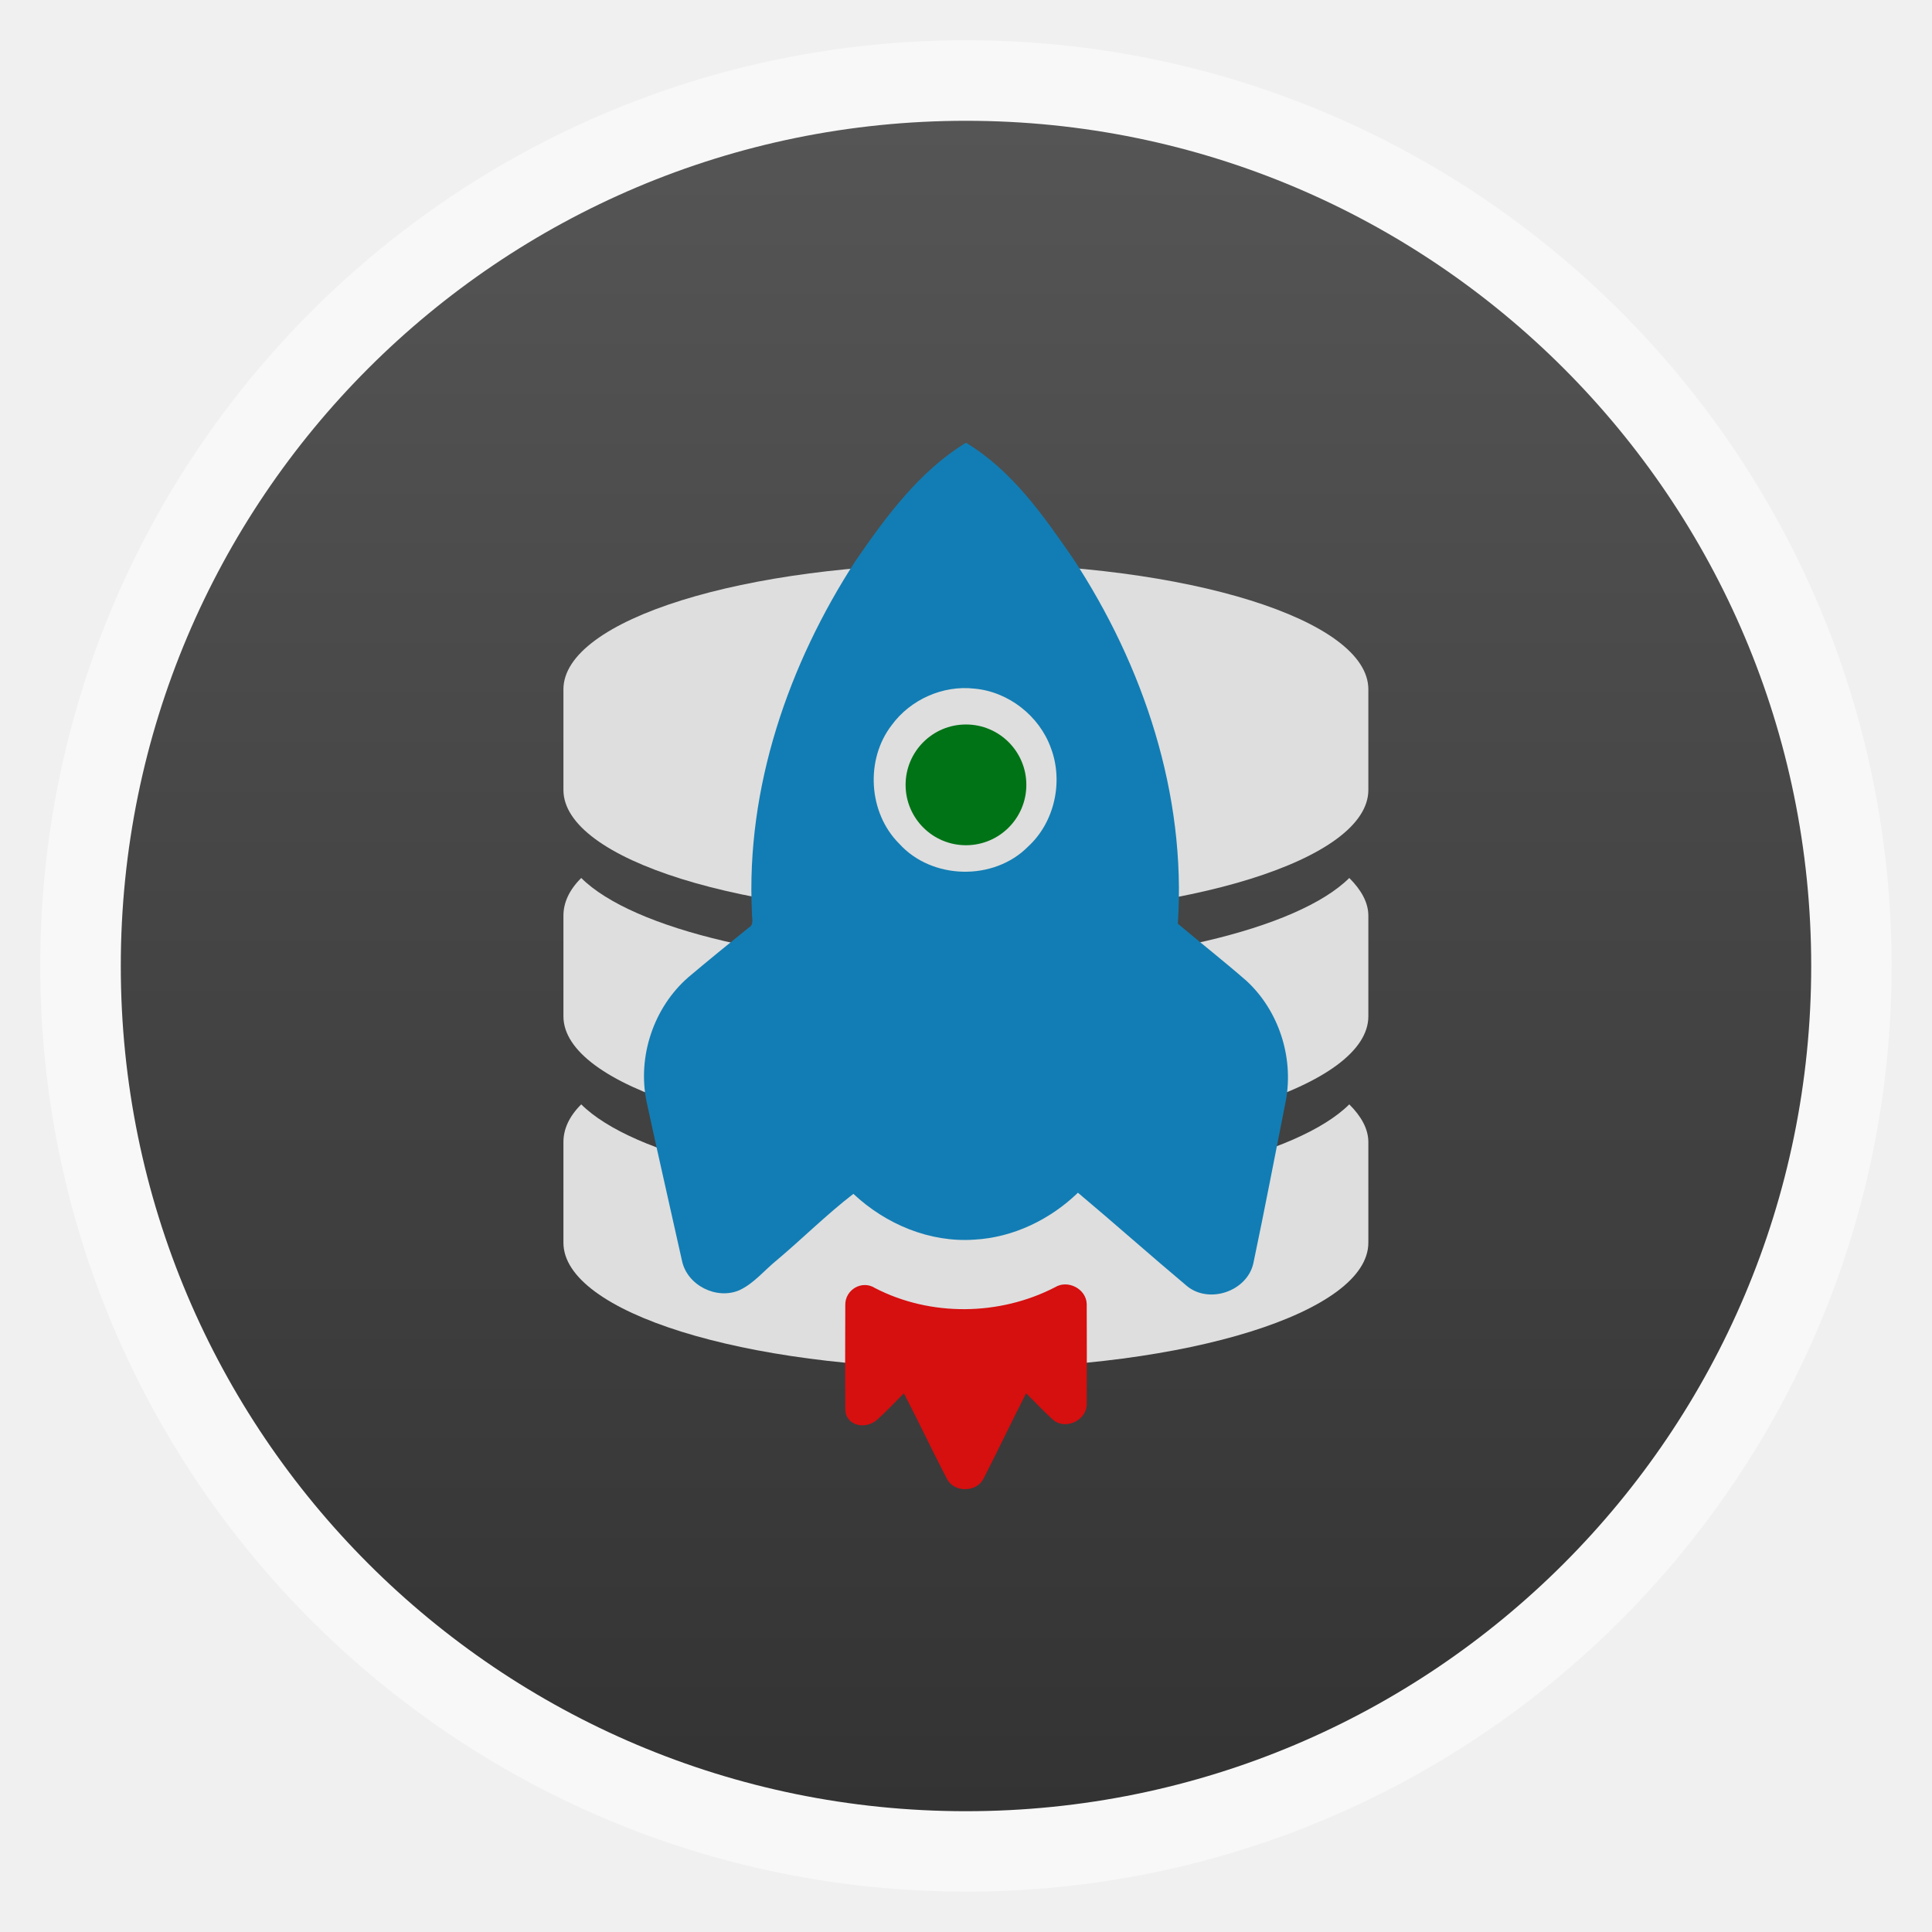
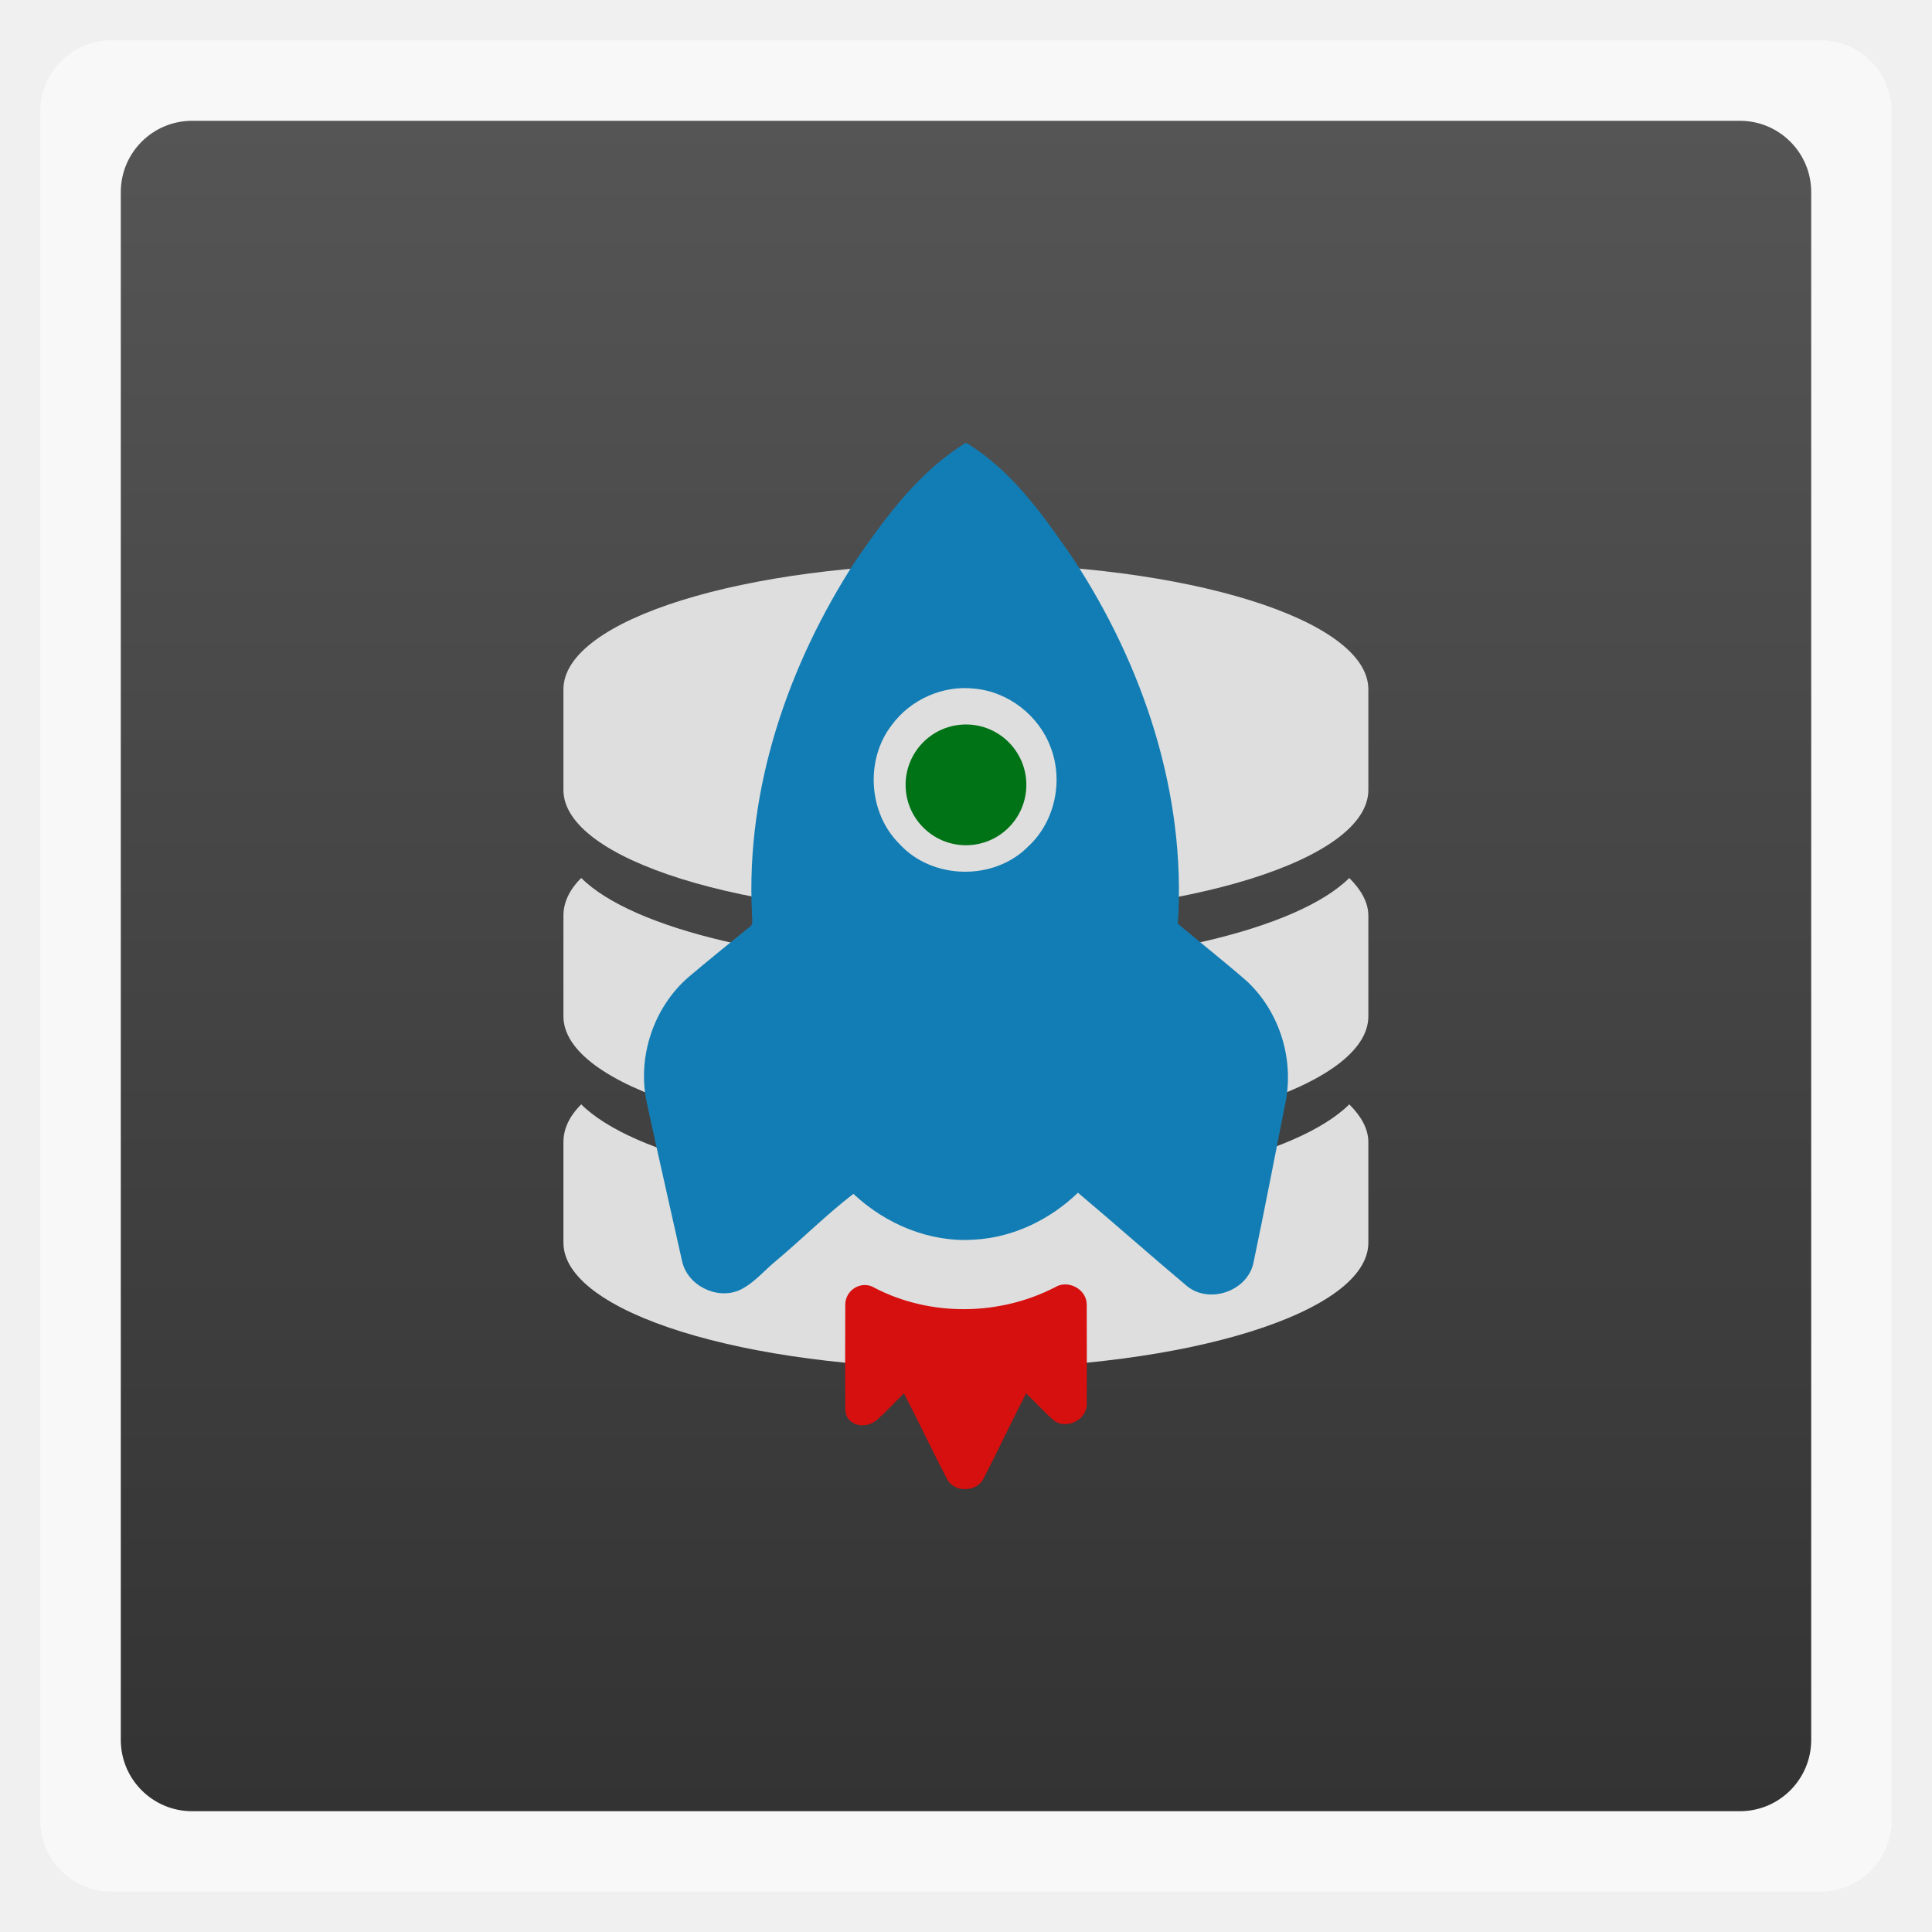
<svg xmlns="http://www.w3.org/2000/svg" xmlns:xlink="http://www.w3.org/1999/xlink" width="48" viewBox="0 0 13.547 13.547" height="48">
  <defs>
    <clipPath>
      <rect width="60" x="306" y="142" rx="12.5" height="60" transform="matrix(0 -1 1 0 0 0)" fill="url(#A)" color="#bebebe" />
    </clipPath>
    <clipPath>
      <path d="m 328,238 c -7.732,0 -14,6.268 -14,14 0,7.732 6.268,14 14,14 7.732,0 14,-6.268 14,-14 0,-7.732 -6.268,-14 -14,-14 z m 0,8.75 c 2.899,0 5.25,2.351 5.25,5.25 0,2.899 -2.351,5.25 -5.25,5.25 -2.899,0 -5.25,-2.351 -5.25,-5.25 0,-2.899 2.351,-5.25 5.25,-5.25 z m 0,1.75 c -1.933,0 -3.5,1.567 -3.5,3.5 0,1.933 1.567,3.5 3.5,3.5 1.933,0 3.5,-1.567 3.5,-3.5 0,-1.933 -1.567,-3.5 -3.5,-3.5 z m 0,1.75 c 0.966,0 1.75,0.784 1.75,1.75 0,0.966 -0.784,1.75 -1.75,1.75 -0.966,0 -1.75,-0.784 -1.75,-1.75 0,-0.966 0.784,-1.75 1.75,-1.75 z" />
    </clipPath>
    <clipPath>
      <path d="m 328,238 c -7.732,0 -14,6.268 -14,14 0,7.732 6.268,14 14,14 7.732,0 14,-6.268 14,-14 0,-7.732 -6.268,-14 -14,-14 z m 0,9.906 c 2.209,0 4,1.791 4,4 0,2.209 -1.791,4 -4,4 -2.209,0 -4,-1.791 -4,-4 0,-2.209 1.791,-4 4,-4 z m 0,1 c -1.657,0 -3,1.343 -3,3 0,1.657 1.343,3 3,3 1.657,0 3,-1.343 3,-3 0,-1.657 -1.343,-3 -3,-3 z m 0,1 c 1.105,0 2,0.895 2,2 0,1.105 -0.895,2 -2,2 -1.105,0 -2,-0.895 -2,-2 0,-1.105 0.895,-2 2,-2 z" />
    </clipPath>
    <clipPath>
      <rect width="90" x="307" y="31" rx="18.75" height="90" fill="url(#B)" color="#bebebe" />
    </clipPath>
    <clipPath>
      <path d="m 328,256 15,11 0,-27 -15,0 z" />
    </clipPath>
    <clipPath>
      <rect width="42" x="307" y="223" rx="9" height="42" transform="rotate(90)" fill="url(#C)" color="#bebebe" />
    </clipPath>
    <clipPath>
      <rect width="42" x="307" y="223" rx="9" height="42" transform="rotate(90)" fill="url(#0)" color="#bebebe" />
    </clipPath>
    <clipPath>
      <rect width="30" x="433" y="29" rx="4" height="30" opacity="0.2" fill="#6d6d6d" color="#bebebe" />
    </clipPath>
    <clipPath>
      <rect width="60" x="306" y="142" rx="12.5" height="60" transform="matrix(0 -1 1 0 0 0)" fill="url(#1)" color="#bebebe" />
    </clipPath>
    <clipPath>
      <rect width="22" x="433" y="77" rx="5" height="22" color="#bebebe" />
    </clipPath>
    <clipPath>
      <rect width="16" x="432" y="116" rx="3" height="16" color="#bebebe" />
    </clipPath>
    <clipPath>
      <path d="m 328,242.094 c -7.732,0 -14,6.268 -14,14 0,7.732 6.268,14 14,14 7.732,0 14,-6.268 14,-14 0,-7.732 -6.268,-14 -14,-14 z m 0,9.906 c 2.209,0 4,1.791 4,4 0,2.209 -1.791,4 -4,4 -2.209,0 -4,-1.791 -4,-4 0,-2.209 1.791,-4 4,-4 z m 0,1 c -1.657,0 -3,1.343 -3,3 0,1.657 1.343,3 3,3 1.657,0 3,-1.343 3,-3 0,-1.657 -1.343,-3 -3,-3 z m 0,1 c 1.105,0 2,0.895 2,2 0,1.105 -0.895,2 -2,2 -1.105,0 -2,-0.895 -2,-2 0,-1.105 0.895,-2 2,-2 z" />
    </clipPath>
    <clipPath>
      <rect width="22" x="433" y="77" rx="3" height="22" opacity="0.2" fill="#6d6d6d" color="#bebebe" />
    </clipPath>
    <clipPath>
      <rect width="16" x="432" y="116" rx="2" height="16" opacity="0.2" fill="#6d6d6d" color="#bebebe" />
    </clipPath>
    <clipPath>
      <rect width="240" x="24" y="36" rx="50" height="240" fill="#986767" color="#bebebe" />
    </clipPath>
    <clipPath>
      <rect width="22" x="433" y="77" rx="4" height="22" color="#bebebe" />
    </clipPath>
    <clipPath>
      <rect width="30" x="433" y="29" rx="4" height="30" opacity="0.2" fill="#6d6d6d" color="#bebebe" />
    </clipPath>
    <clipPath>
      <rect width="16" x="432" y="116" rx="2" height="16" opacity="0.2" fill="#6d6d6d" color="#bebebe" />
    </clipPath>
    <clipPath>
      <path d="m 444,88 c -4.418,0 -8,3.582 -8,8 0,4.418 3.582,8 8,8 4.418,0 8,-3.582 8,-8 0,-4.418 -3.582,-8 -8,-8 z m 0,5 c 1.657,0 3,1.343 3,3 0,1.657 -1.343,3 -3,3 -1.657,0 -3,-1.343 -3,-3 0,-1.657 1.343,-3 3,-3 z m 0,1 c -1.105,0 -2,0.895 -2,2 0,1.105 0.895,2 2,2 1.105,0 2,-0.895 2,-2 0,-1.105 -0.895,-2 -2,-2 z m 0,1 c 0.552,0 1,0.448 1,1 0,0.552 -0.448,1 -1,1 -0.552,0 -1,-0.448 -1,-1 0,-0.552 0.448,-1 1,-1 z" />
    </clipPath>
    <clipPath>
      <rect width="22" x="433" y="77" rx="5" height="22" color="#bebebe" />
    </clipPath>
    <clipPath>
      <rect width="30" x="433" y="29" rx="6" height="30" color="#bebebe" />
    </clipPath>
    <clipPath>
      <path d="m 328,242.094 c -7.732,0 -14,6.268 -14,14 0,7.732 6.268,14 14,14 7.732,0 14,-6.268 14,-14 0,-7.732 -6.268,-14 -14,-14 z M 328,252 c 2.209,0 4,1.791 4,4 0,2.209 -1.791,4 -4,4 -2.209,0 -4,-1.791 -4,-4 0,-2.209 1.791,-4 4,-4 z m 0,1 c -1.657,0 -3,1.343 -3,3 0,1.657 1.343,3 3,3 1.657,0 3,-1.343 3,-3 0,-1.657 -1.343,-3 -3,-3 z m 0,1 c 1.105,0 2,0.895 2,2 0,1.105 -0.895,2 -2,2 -1.105,0 -2,-0.895 -2,-2 0,-1.105 0.895,-2 2,-2 z" />
    </clipPath>
    <clipPath>
      <rect width="240" x="24" y="36" rx="50" height="240" fill="#986767" color="#bebebe" />
    </clipPath>
    <clipPath>
      <rect width="30" x="433" y="29" rx="6" height="30" color="#bebebe" />
    </clipPath>
    <clipPath>
      <rect width="22" x="433" y="77" rx="4" height="22" color="#bebebe" />
    </clipPath>
    <clipPath>
      <path d="m 451.388,127.371 c -3.314,0 -6,2.686 -6,6 0,3.314 2.686,6 6,6 3.314,0 6,-2.686 6,-6 0,-3.314 -2.686,-6 -6,-6 z m 0,3 c 1.657,0 3,1.343 3,3 0,1.657 -1.343,3 -3,3 -1.657,0 -3,-1.343 -3,-3 0,-1.657 1.343,-3 3,-3 z m 0,1 c -1.105,0 -2,0.895 -2,2 0,1.105 0.895,2 2,2 1.105,0 2,-0.895 2,-2 0,-1.105 -0.895,-2 -2,-2 z m 0,1 c 0.552,0 1,0.448 1,1 0,0.552 -0.448,1 -1,1 -0.552,0 -1,-0.448 -1,-1 0,-0.552 0.448,-1 1,-1 z" />
    </clipPath>
    <clipPath>
      <path d="m 144,76 c -44.183,0 -80,35.817 -80,80 0,44.183 35.817,80 80,80 44.183,0 80,-35.817 80,-80 0,-44.183 -35.817,-80 -80,-80 z m 0,56.607 c 12.624,0 22.857,10.233 22.857,22.857 0,12.624 -10.233,22.857 -22.857,22.857 -12.624,0 -22.857,-10.233 -22.857,-22.857 0,-12.624 10.233,-22.857 22.857,-22.857 z m 0,5.714 c -9.468,0 -17.143,7.675 -17.143,17.143 0,9.468 7.675,17.143 17.143,17.143 9.468,0 17.143,-7.675 17.143,-17.143 0,-9.468 -7.675,-17.143 -17.143,-17.143 z m 0,5.714 c 6.312,0 11.429,5.117 11.429,11.429 0,6.312 -5.117,11.429 -11.429,11.429 -6.312,0 -11.429,-5.117 -11.429,-11.429 0,-6.312 5.117,-11.429 11.429,-11.429 z" />
    </clipPath>
    <clipPath>
      <rect width="20" x="434" y="78" rx="4" height="20" color="#bebebe" />
    </clipPath>
    <clipPath>
      <rect width="16" x="432" y="116" rx="3" height="16" color="#bebebe" />
    </clipPath>
    <clipPath>
      <path d="m 451.388,133.371 6.429,4.714 0,-11.571 -6.429,0 z" />
    </clipPath>
    <clipPath>
      <rect width="20" x="434" y="78" rx="4" height="20" color="#bebebe" />
    </clipPath>
    <clipPath>
      <path d="m 440,126 c -3.314,0 -6,2.686 -6,6 0,3.314 2.686,6 6,6 3.314,0 6,-2.686 6,-6 0,-3.314 -2.686,-6 -6,-6 z m 0,3 c 1.657,0 3,1.343 3,3 0,1.657 -1.343,3 -3,3 -1.657,0 -3,-1.343 -3,-3 0,-1.657 1.343,-3 3,-3 z m 0,1 c -1.105,0 -2,0.895 -2,2 0,1.105 0.895,2 2,2 1.105,0 2,-0.895 2,-2 0,-1.105 -0.895,-2 -2,-2 z m 0,1 c 0.552,0 1,0.448 1,1 0,0.552 -0.448,1 -1,1 -0.552,0 -1,-0.448 -1,-1 0,-0.552 0.448,-1 1,-1 z" />
    </clipPath>
    <clipPath>
      <rect width="16" x="432" y="116" rx="2" height="16" opacity="0.2" fill="#6d6d6d" color="#bebebe" />
    </clipPath>
    <clipPath>
      <rect width="90" x="307" y="31" rx="18.75" height="90" fill="url(#7)" color="#bebebe" />
    </clipPath>
    <clipPath>
      <rect width="22" x="433" y="77" rx="3" height="22" opacity="0.2" fill="#6d6d6d" color="#bebebe" />
    </clipPath>
    <clipPath>
      <rect width="20" x="434" y="78" rx="4" height="20" color="#bebebe" />
    </clipPath>
    <clipPath>
      <rect width="240" x="24" y="36" rx="50" height="240" fill="#986767" color="#bebebe" />
    </clipPath>
    <clipPath>
      <rect width="90" x="307" y="31" rx="18.75" height="90" fill="url(#3)" color="#bebebe" />
    </clipPath>
    <clipPath>
      <rect width="22" x="433" y="77" rx="4" height="22" color="#bebebe" />
    </clipPath>
    <clipPath>
      <rect width="30" x="433" y="29" rx="6" height="30" color="#bebebe" />
    </clipPath>
    <clipPath>
      <rect width="22" x="433" y="77" rx="5" height="22" color="#bebebe" />
    </clipPath>
    <clipPath>
      <rect width="16" x="432" y="116" rx="3" height="16" color="#bebebe" />
    </clipPath>
    <clipPath>
      <rect width="22" x="433" y="77" rx="3" height="22" opacity="0.2" fill="#6d6d6d" color="#bebebe" />
    </clipPath>
    <clipPath>
      <rect width="30" x="433" y="29" rx="4" height="30" opacity="0.2" fill="#6d6d6d" color="#bebebe" />
    </clipPath>
    <clipPath>
      <rect width="60" x="306" y="142" rx="12.5" height="60" transform="matrix(0 -1 1 0 0 0)" fill="url(#9)" color="#bebebe" />
    </clipPath>
    <clipPath>
      <rect width="42" x="307" y="223" rx="9" height="42" transform="rotate(90)" fill="url(#8)" color="#bebebe" />
    </clipPath>
    <linearGradient gradientTransform="matrix(.175 0 0 .175 302.8 216)" id="0" xlink:href="#2" y1="280" y2="40" x2="0" gradientUnits="userSpaceOnUse" />
    <linearGradient gradientTransform="matrix(.25 0 0 .25 300 132)" id="1" xlink:href="#2" y1="230" y2="90" x2="0" gradientUnits="userSpaceOnUse" />
    <linearGradient id="2">
      <stop stop-color="#f0f0f0" />
      <stop offset="1" stop-color="#f8f8f8" />
    </linearGradient>
    <linearGradient gradientTransform="translate(11.38843 1.3713)" xlink:href="#5" y1="140" y2="124" x2="0" gradientUnits="userSpaceOnUse" />
    <linearGradient gradientTransform="translate(0 4.09376)" xlink:href="#5" y1="273" y2="231" x2="0" gradientUnits="userSpaceOnUse" />
    <linearGradient gradientTransform="matrix(5.71429 0 0 5.71429 -1730.286 -1284)" xlink:href="#5" y1="273" y2="231" gradientUnits="userSpaceOnUse" x2="0" />
    <linearGradient gradientTransform="matrix(5.71429 0 0 5.71429 -1730.286 -1284)" xlink:href="#5" y1="273" y2="231" x2="0" gradientUnits="userSpaceOnUse" />
    <linearGradient gradientTransform="matrix(.375 0 0 .375 298 16)" xlink:href="#2" id="3" y1="230" y2="90" gradientUnits="userSpaceOnUse" x2="0" />
    <linearGradient id="4">
      <stop stop-color="#eaba31" />
      <stop offset="1" stop-color="#ff9200" />
    </linearGradient>
    <linearGradient id="5">
      <stop stop-color="#818181" />
      <stop offset="1" stop-color="#c5c5c5" />
    </linearGradient>
    <linearGradient id="6">
      <stop stop-color="#333" />
      <stop offset="1" stop-color="#555" />
    </linearGradient>
    <linearGradient xlink:href="#5" y1="140" y2="124" gradientUnits="userSpaceOnUse" x2="0" />
    <linearGradient xlink:href="#5" y1="107" y2="85" gradientUnits="userSpaceOnUse" x2="0" />
    <linearGradient xlink:href="#5" y1="107" y2="85" gradientUnits="userSpaceOnUse" x2="0" />
    <linearGradient gradientTransform="matrix(.375 0 0 .375 298 16)" id="7" xlink:href="#2" y1="230" y2="90" x2="0" gradientUnits="userSpaceOnUse" />
    <linearGradient gradientTransform="matrix(.175 0 0 .175 302.8 216)" xlink:href="#2" id="8" y1="280" y2="40" gradientUnits="userSpaceOnUse" x2="0" />
    <linearGradient xlink:href="#5" y1="140" y2="124" gradientUnits="userSpaceOnUse" x2="0" />
    <linearGradient gradientTransform="translate(11.38843 1.3713)" xlink:href="#5" y1="140" y2="124" gradientUnits="userSpaceOnUse" x2="0" />
    <linearGradient gradientTransform="translate(0 4.09376)" xlink:href="#5" y1="273" y2="231" gradientUnits="userSpaceOnUse" x2="0" />
    <linearGradient xlink:href="#5" y1="140" y2="124" gradientUnits="userSpaceOnUse" x2="0" />
    <linearGradient gradientTransform="translate(11.38843 1.3713)" xlink:href="#5" y1="140" y2="124" x2="0" gradientUnits="userSpaceOnUse" />
    <linearGradient gradientTransform="translate(0 4.09376)" xlink:href="#5" y1="273" y2="231" x2="0" gradientUnits="userSpaceOnUse" />
    <linearGradient gradientTransform="matrix(5.71429 0 0 5.71429 -1730.286 -1284)" xlink:href="#5" y1="273" y2="231" x2="0" gradientUnits="userSpaceOnUse" />
    <linearGradient gradientTransform="matrix(.25 0 0 .25 300 132)" xlink:href="#2" id="9" y1="230" y2="90" gradientUnits="userSpaceOnUse" x2="0" />
    <linearGradient gradientTransform="matrix(.25 0 0 .25 300 132)" id="A" xlink:href="#2" y1="230" y2="90" x2="0" gradientUnits="userSpaceOnUse" />
    <linearGradient gradientTransform="matrix(.375 0 0 .375 298 16)" id="B" xlink:href="#2" y1="230" y2="90" x2="0" gradientUnits="userSpaceOnUse" />
    <linearGradient gradientTransform="matrix(.175 0 0 .175 302.8 216)" id="C" xlink:href="#2" y1="280" y2="40" x2="0" gradientUnits="userSpaceOnUse" />
    <linearGradient xlink:href="#5" y1="107" y2="85" gradientUnits="userSpaceOnUse" x2="0" />
    <radialGradient cx="328" cy="255.42" gradientTransform="matrix(2.85714 0 0 2.85714 -609.1435 -473.6666)" xlink:href="#4" r="7" gradientUnits="userSpaceOnUse" />
    <radialGradient cx="328" cy="255.42" gradientTransform="matrix(1.22449 0 0 1.22449 49.7555 -179.343)" xlink:href="#4" r="7" gradientUnits="userSpaceOnUse" />
    <radialGradient cx="328" cy="255.42" gradientTransform="matrix(2.85714 0 0 2.85714 -609.1435 -473.6666)" xlink:href="#4" r="7" gradientUnits="userSpaceOnUse" />
    <radialGradient cx="328" cy="255.42" gradientTransform="matrix(2.85714 0 0 2.85714 -609.1435 -473.6666)" xlink:href="#4" r="7" gradientUnits="userSpaceOnUse" />
    <radialGradient cx="328" cy="255.42" gradientTransform="matrix(1.22449 0 0 1.22449 49.7555 -179.343)" xlink:href="#4" r="7" gradientUnits="userSpaceOnUse" />
    <radialGradient cx="328" cy="255.42" gradientTransform="matrix(1.22449 0 0 1.22449 49.7555 -179.343)" xlink:href="#4" r="7" gradientUnits="userSpaceOnUse" />
    <linearGradient xlink:href="#6" id="D" gradientUnits="userSpaceOnUse" gradientTransform="translate(-13.53783,-0.01017)" x1="0.838" x2="12.691" />
  </defs>
-   <rect height="12.982" rx="6.491" y="0.282" x="0.282" width="12.982" opacity="0.5" fill="#ffffff" color="#bebebe" stroke-width="0.184" />
-   <rect transform="matrix(0,-1,1,0,0,0)" height="11.853" rx="5.926" y="0.847" x="-12.7" width="11.853" fill="url(#D)" color="#bebebe" stroke-width="0.184" />
+   <rect height="12.982" rx="0.5" y="0.282" x="0.282" width="12.982" opacity="0.5" fill="#ffffff" color="#bebebe" stroke-width="0.184" />
+   <rect transform="matrix(0,-1,1,0,0,0)" height="11.853" rx="0.5" y="0.847" x="-12.7" width="11.853" fill="url(#D)" color="#bebebe" stroke-width="0.184" />
  <g transform="matrix(.05655 0 0 .05655 -.46567 10.16662)" fill="#dedede">
    <path d="m 128,-109.903 c -27.561,0 -49.903,6.982 -49.903,15.595 v 12.476 c 0,8.613 22.341,15.595 49.903,15.595 27.56,0 49.903,-6.982 49.903,-15.595 v -12.476 c 0,-8.613 -22.342,-15.595 -49.903,-15.595 z" />
    <path d="m 127.843,-60 c -22.344,0 -41.18,-4.589 -47.539,-10.916 -1.484,1.477 -2.207,3.049 -2.207,4.678 v 12.476 c 0,8.613 22.341,15.595 49.903,15.595 27.56,0 49.903,-6.982 49.903,-15.595 v -12.476 c 0,-1.63 -0.88,-3.201 -2.365,-4.678 -6.358,6.327 -25.351,10.916 -47.695,10.916 z" />
    <path d="m 127.843,-31.93 c -22.344,0 -41.18,-4.589 -47.539,-10.916 -1.484,1.477 -2.207,3.049 -2.207,4.678 v 12.476 c 0,8.613 22.341,15.595 49.903,15.595 27.56,0 49.903,-6.982 49.903,-15.595 v -12.476 c 0,-1.63 -0.88,-3.202 -2.365,-4.678 -6.358,6.327 -25.351,10.916 -47.695,10.916 z" />
  </g>
  <g transform="matrix(0.0150436,0,0,0.01510721,2.928232,2.991533)" fill="#127db4">
    <path d="m 204.192,62.194 c 14.147,-20.472 29.781,-41.613 51.405,-54.72 21.323,12.782 35.924,33.547 49.869,53.656 32.847,49.754 52.929,109.515 48.878,169.578 10.615,8.898 21.537,17.441 31.994,26.521 15.011,13.797 22.02,35.319 18.406,55.327 -5.036,25.275 -9.876,50.607 -15.206,75.813 -2.963,12.968 -20.508,18.905 -30.823,10.62 -17.121,-14.291 -33.816,-29.108 -50.932,-43.417 -12.95,12.462 -30.153,20.772 -48.214,21.773 -20.791,1.466 -41.375,-7.156 -56.448,-21.242 -12.28,9.401 -23.666,20.686 -35.664,30.755 -5.799,4.66 -10.621,10.784 -17.484,13.966 -10.64,4.565 -24.342,-2.248 -26.747,-13.685 -5.479,-24.642 -11.203,-49.24 -16.52,-73.92 -4.321,-20.878 3.332,-43.61 19.419,-57.607 9.313,-7.822 18.756,-15.487 28.243,-23.096 2.643,-1.39 1.315,-4.596 1.465,-6.951 -2.828,-57.951 16.967,-115.232 48.359,-163.371 z m 16.803,76.332 c -12.424,15.994 -10.921,40.768 3.488,55.052 15.255,16.809 44.15,17.422 60.106,1.29 12.317,-11.253 16.482,-30.146 10.603,-45.671 -5.387,-14.967 -19.809,-26.195 -35.671,-27.591 -14.648,-1.686 -29.815,5.053 -38.526,16.92 z" />
  </g>
  <path d="m 5.927,9.153 c -0.003,-0.11 0.117,-0.18 0.209,-0.121 0.389,0.201 0.873,0.195 1.262,-0.006 0.089,-0.055 0.219,0.011 0.222,0.118 0.001,0.233 0.001,0.467 0,0.7 C 7.622,9.957 7.475,10.029 7.387,9.958 7.32,9.899 7.26,9.832 7.195,9.77 7.093,9.969 6.997,10.172 6.895,10.371 6.845,10.465 6.691,10.466 6.641,10.372 6.537,10.173 6.442,9.969 6.338,9.77 6.274,9.833 6.214,9.899 6.147,9.958 6.059,10.03 5.925,9.991 5.927,9.878 c -0.002,-0.23 -2.859e-4,-0.495 0,-0.725 z" fill="#d60f0f" />
  <circle cx="254.83" cy="164.51" r="20.812" transform="matrix(0.02034083,0,0,0.02034083,1.58986,2.157084)" fill="#007316" />
</svg>
